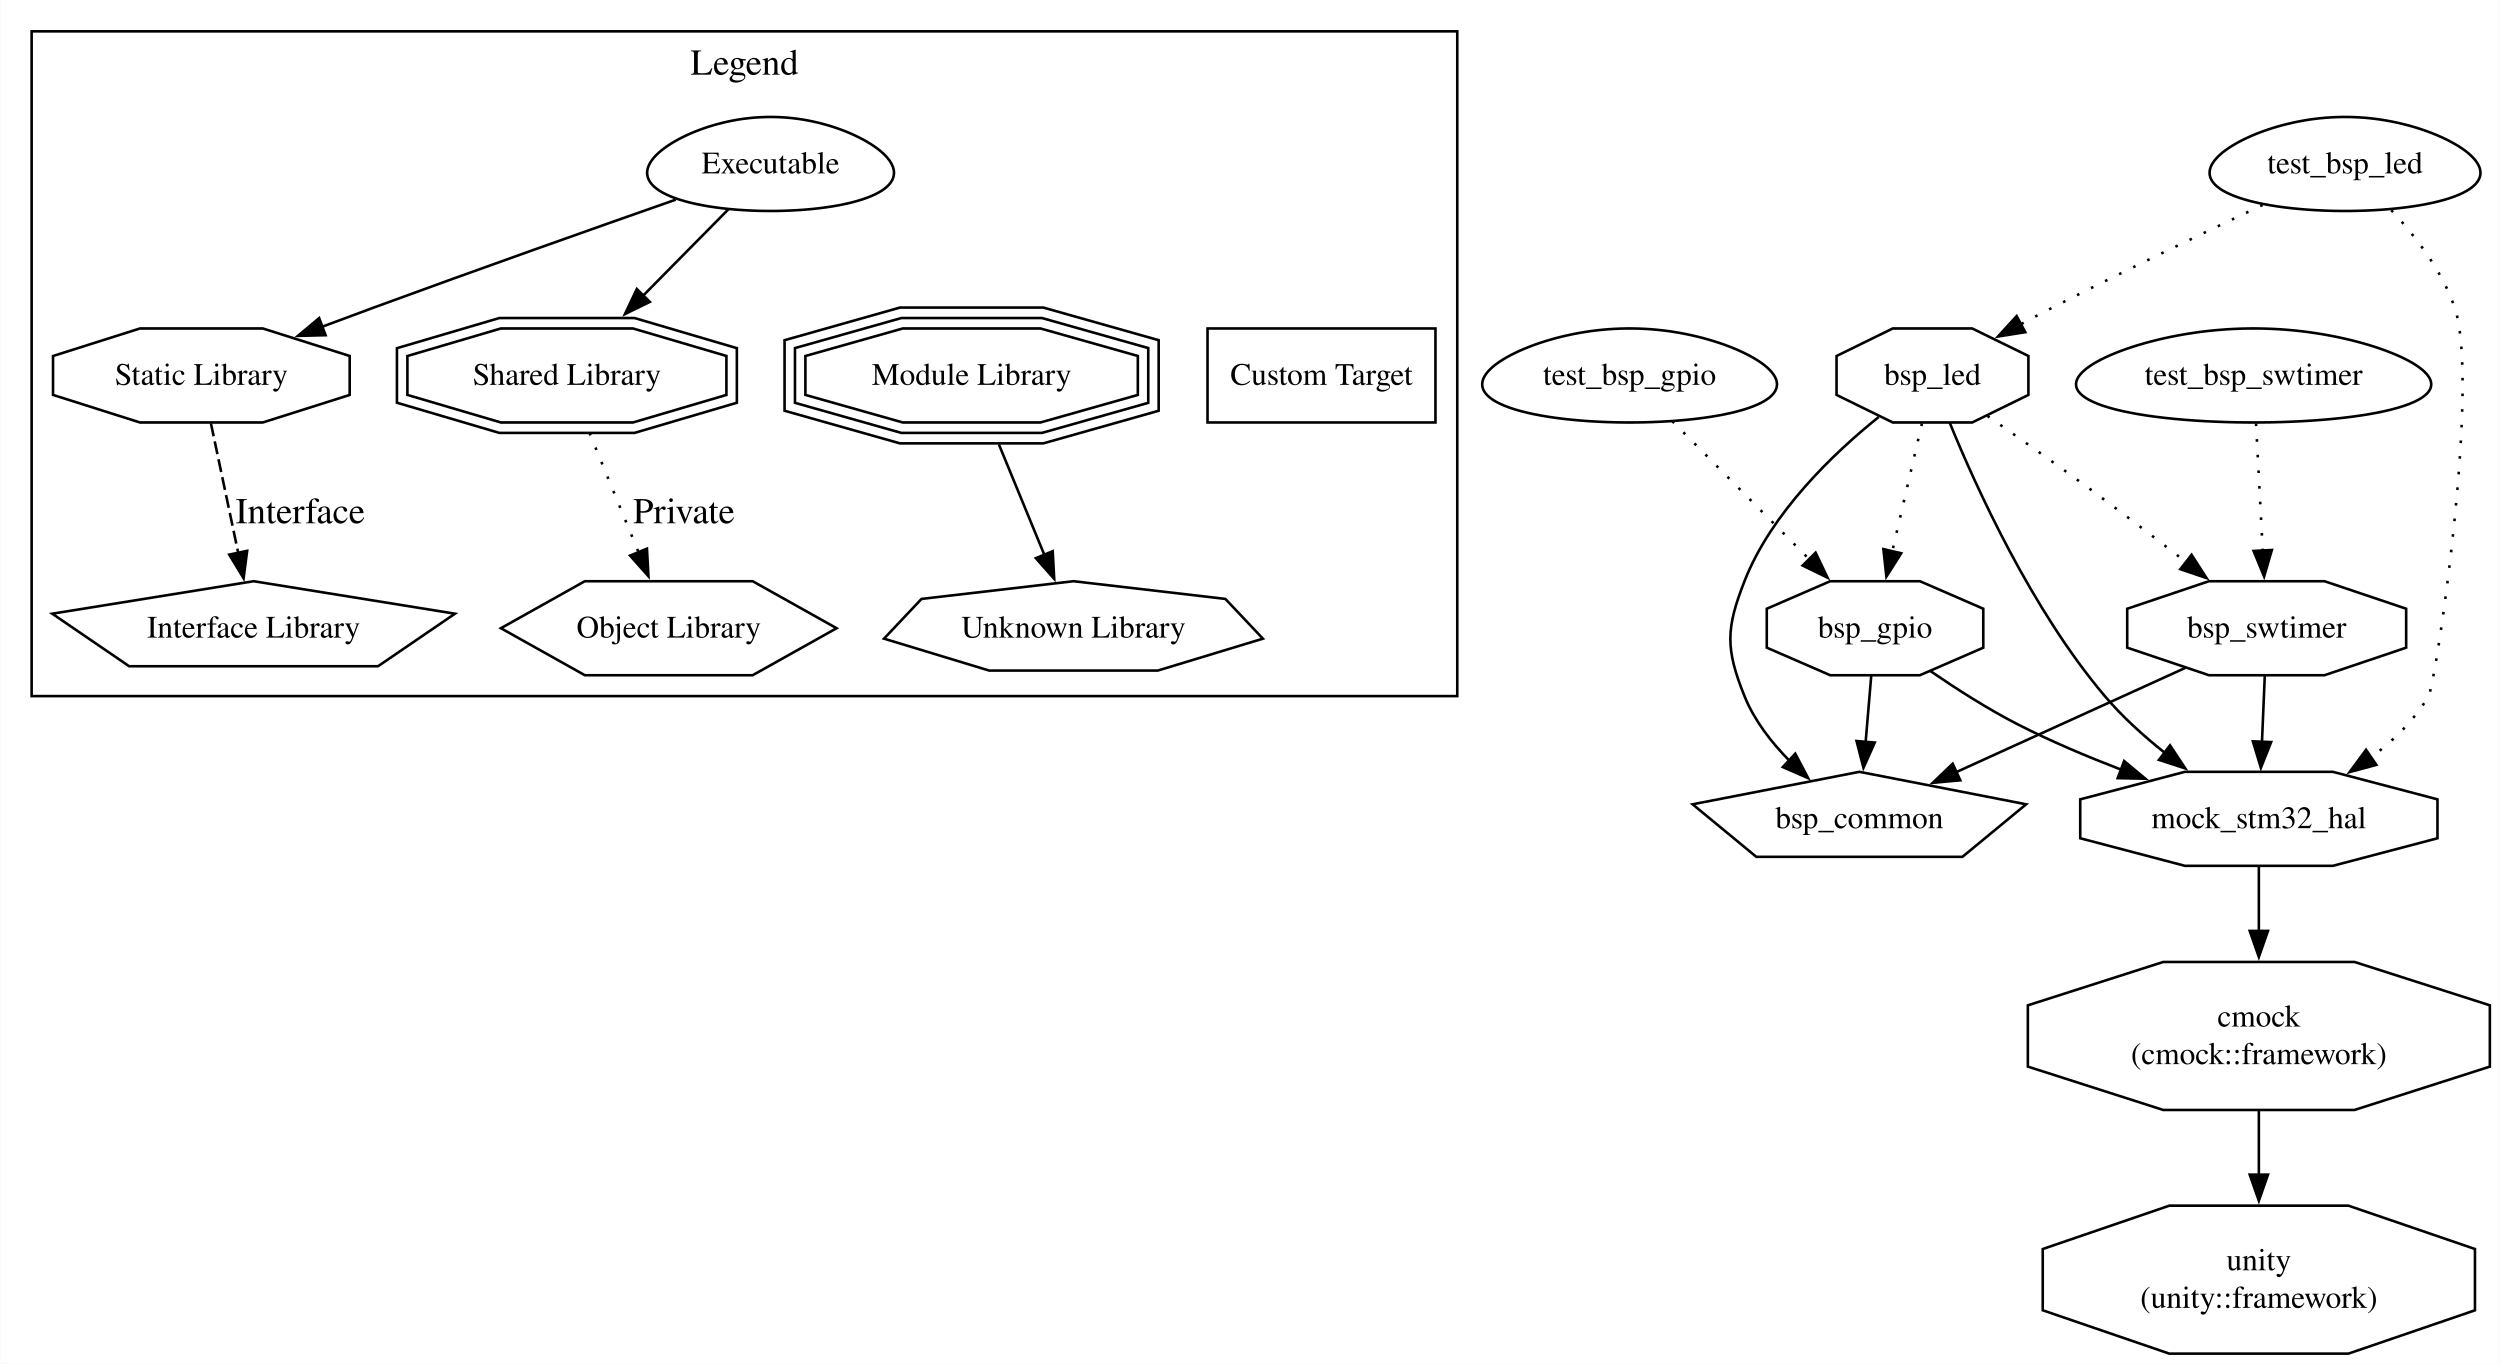
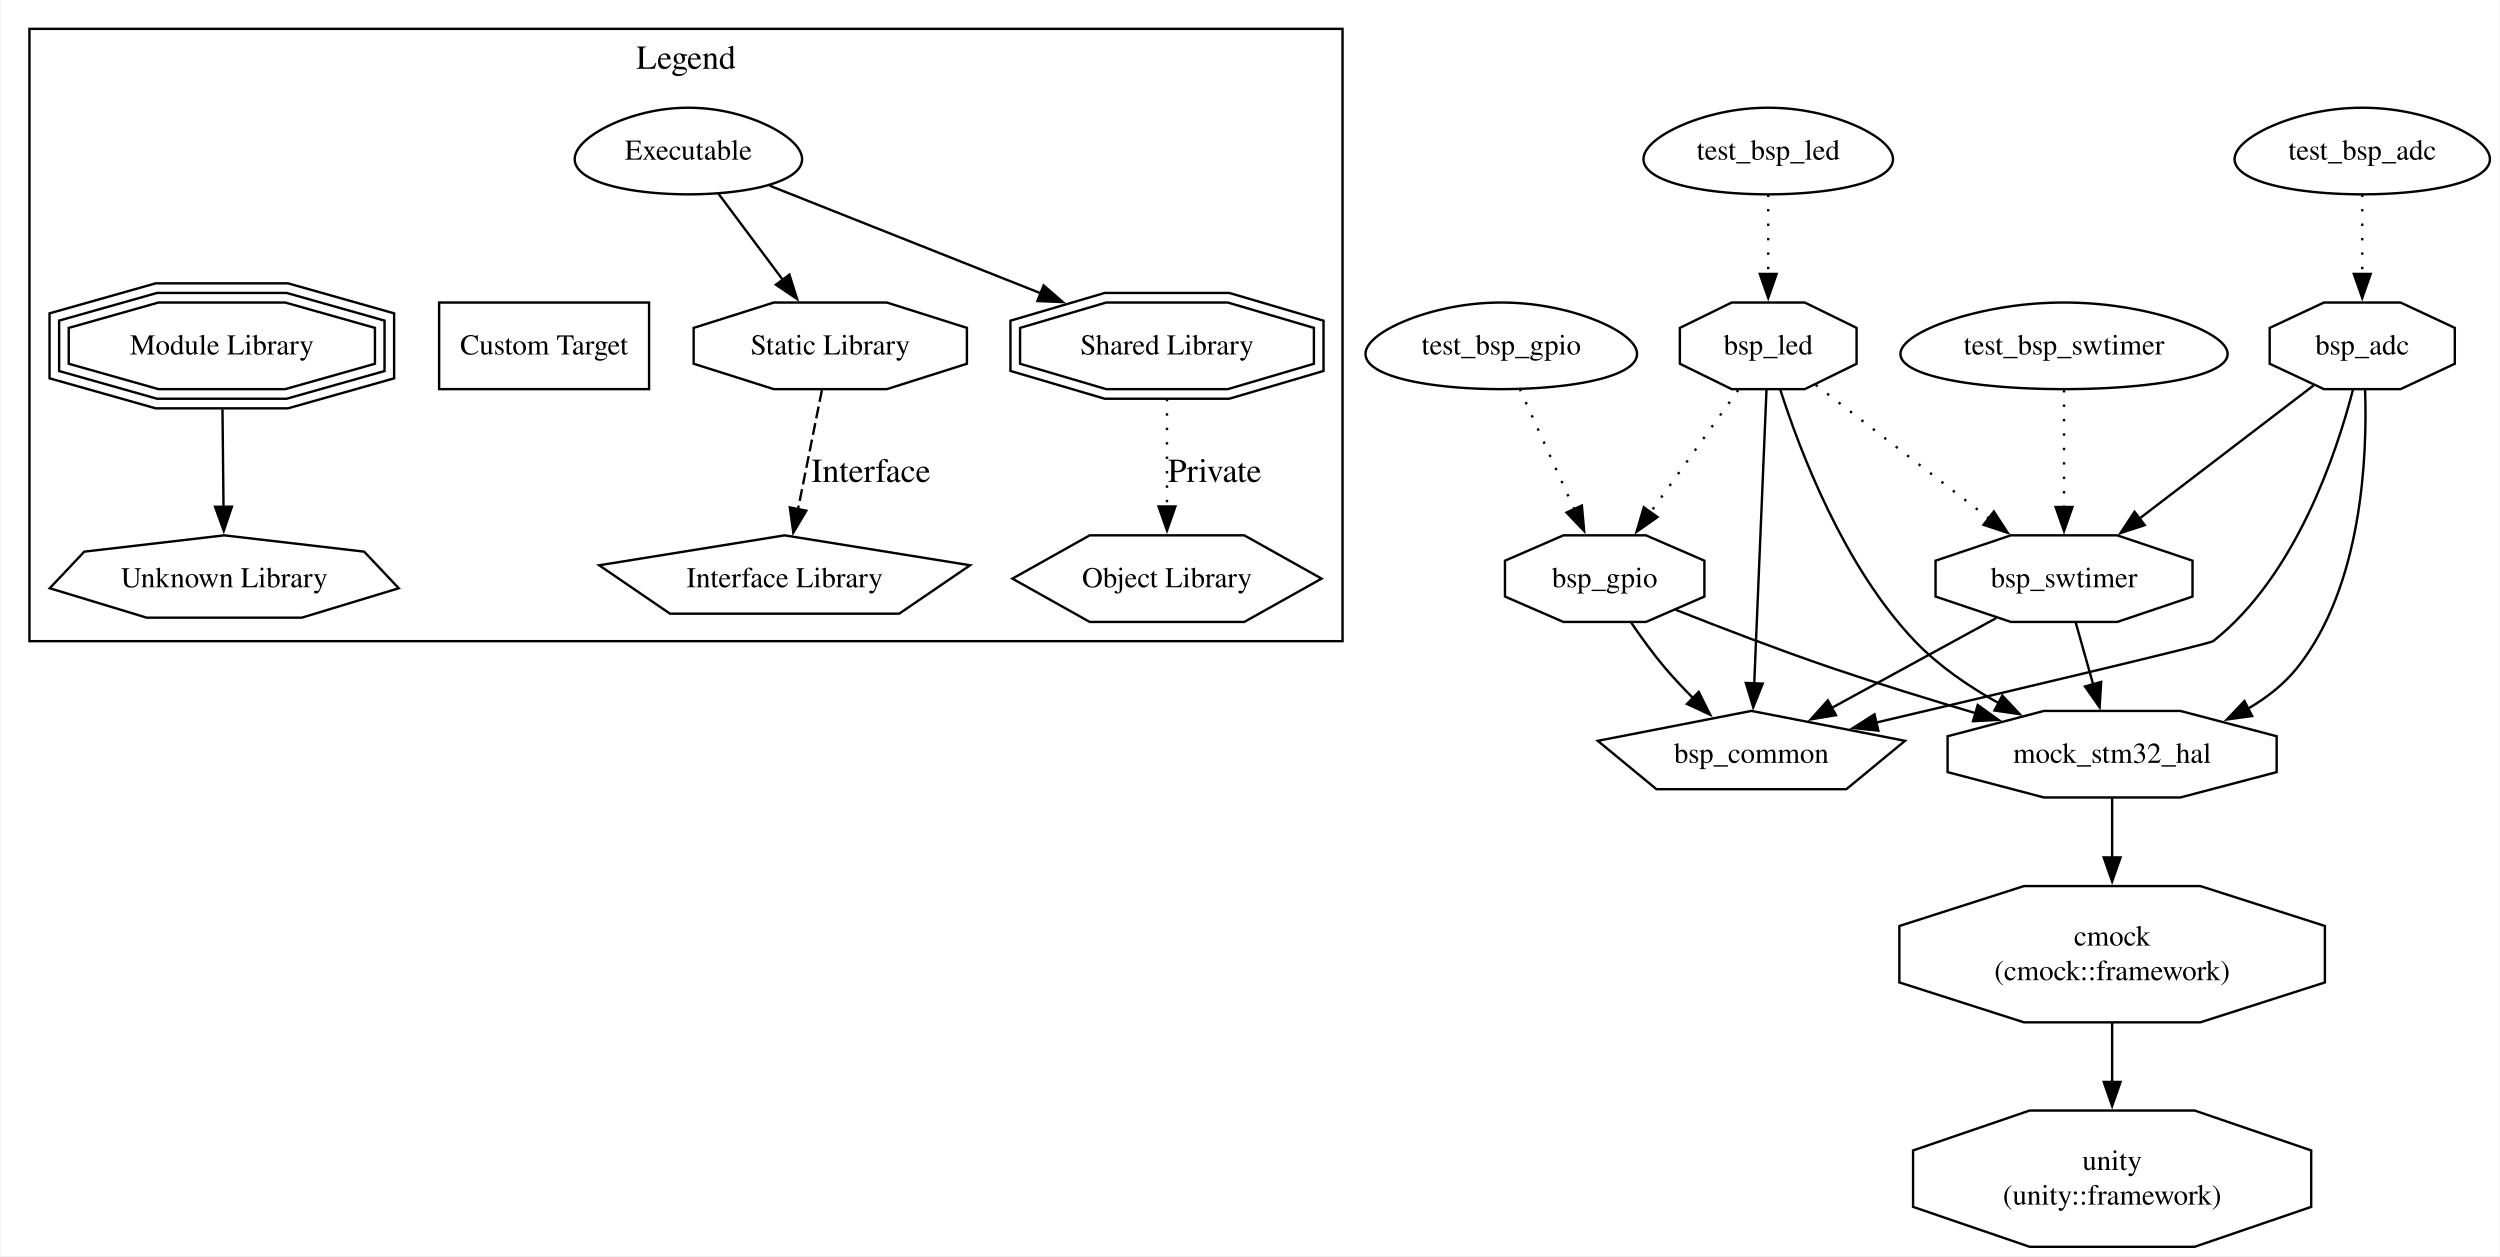
- <svg xmlns="http://www.w3.org/2000/svg" width="957pt" height="522pt" viewBox="0.00 0.00 957.24 522.26">
+ <svg xmlns="http://www.w3.org/2000/svg" width="1039pt" height="522pt" viewBox="0.00 0.00 1039.04 522.26">
  <g id="graph0" class="graph" transform="translate(4,518.26) scale(1)" data-name="bsp_lib">
-     <polygon fill="white" stroke="none" points="-4,4 -4,-518.26 953.24,-518.26 953.24,4 -4,4" style="" />
+     <polygon fill="white" stroke="none" points="-4,4 -4,-518.26 1035.04,-518.26 1035.04,4 -4,4" style="" />
    <g id="clust1" class="cluster" data-name="clusterLegend">
      <polygon fill="none" stroke="black" points="8,-251.66 8,-506.26 554,-506.26 554,-251.66 8,-251.66" style="" />
      <text text-anchor="middle" x="281" y="-489.66" font-family="Times,serif" font-size="14.00" style="">Legend</text>
    </g>
    <g id="node1" class="node" pointer-events="visible" data-name="legendNode0">
-       <polygon fill="none" stroke="black" points="295.37,-437.51 298.27,-437.61 301.14,-437.76 303.96,-437.95 306.73,-438.2 309.44,-438.49 312.07,-438.83 314.62,-439.21 317.07,-439.64 319.42,-440.11 321.66,-440.62 323.78,-441.18 325.76,-441.77 327.62,-442.4 329.34,-443.07 330.91,-443.77 332.33,-444.5 333.61,-445.26 334.73,-446.05 335.7,-446.87 336.51,-447.71 337.17,-448.57 337.67,-449.45 338.02,-450.35 338.22,-451.26 338.28,-452.18 338.19,-453.11 337.96,-454.05 337.59,-454.99 337.1,-455.93 336.48,-456.87 335.75,-457.81 334.9,-458.74 333.94,-459.67 332.89,-460.58 331.74,-461.47 330.5,-462.35 329.19,-463.21 327.79,-464.05 326.33,-464.87 324.81,-465.66 323.23,-466.42 321.6,-467.16 319.93,-467.86 318.21,-468.52 316.46,-469.15 314.67,-469.75 312.86,-470.3 311.03,-470.81 309.17,-471.29 307.3,-471.71 305.41,-472.1 303.51,-472.44 301.6,-472.73 299.68,-472.97 297.76,-473.17 295.83,-473.31 293.9,-473.41 291.97,-473.46 290.03,-473.46 288.1,-473.41 286.17,-473.31 284.24,-473.17 282.32,-472.97 280.4,-472.73 278.49,-472.44 276.59,-472.1 274.7,-471.71 272.83,-471.29 270.97,-470.81 269.14,-470.3 267.33,-469.75 265.54,-469.15 263.79,-468.52 262.07,-467.86 260.4,-467.16 258.77,-466.42 257.19,-465.66 255.67,-464.87 254.21,-464.05 252.81,-463.21 251.5,-462.35 250.26,-461.47 249.11,-460.58 248.06,-459.67 247.1,-458.74 246.25,-457.81 245.52,-456.87 244.9,-455.93 244.41,-454.99 244.04,-454.05 243.81,-453.11 243.72,-452.18 243.78,-451.26 243.98,-450.35 244.33,-449.45 244.83,-448.57 245.49,-447.71 246.3,-446.87 247.27,-446.05 248.39,-445.26 249.67,-444.5 251.09,-443.77 252.66,-443.07 254.38,-442.4 256.24,-441.77 258.22,-441.18 260.34,-440.62 262.58,-440.11 264.93,-439.64 267.38,-439.21 269.93,-438.83 272.56,-438.49 275.27,-438.2 278.04,-437.95 280.86,-437.76 283.73,-437.61 286.63,-437.51 289.54,-437.46 292.46,-437.46 295.37,-437.51" style="" />
-       <text text-anchor="middle" x="291" y="-451.86" font-family="Times,serif" font-size="12.00" style="">Executable</text>
+       <polygon fill="none" stroke="black" points="286.37,-437.51 289.27,-437.61 292.14,-437.76 294.96,-437.95 297.73,-438.2 300.44,-438.49 303.07,-438.83 305.62,-439.21 308.07,-439.64 310.42,-440.11 312.66,-440.62 314.78,-441.18 316.76,-441.77 318.62,-442.4 320.34,-443.07 321.91,-443.77 323.33,-444.5 324.61,-445.26 325.73,-446.05 326.7,-446.87 327.51,-447.71 328.17,-448.57 328.67,-449.45 329.02,-450.35 329.22,-451.26 329.28,-452.18 329.19,-453.11 328.96,-454.05 328.59,-454.99 328.1,-455.93 327.48,-456.87 326.75,-457.81 325.9,-458.74 324.94,-459.67 323.89,-460.58 322.74,-461.47 321.5,-462.35 320.19,-463.21 318.79,-464.05 317.33,-464.87 315.81,-465.66 314.23,-466.42 312.6,-467.16 310.93,-467.86 309.21,-468.52 307.46,-469.15 305.67,-469.75 303.86,-470.3 302.03,-470.81 300.17,-471.29 298.3,-471.71 296.41,-472.1 294.51,-472.44 292.6,-472.73 290.68,-472.97 288.76,-473.17 286.83,-473.31 284.9,-473.41 282.97,-473.46 281.03,-473.46 279.1,-473.41 277.17,-473.31 275.24,-473.17 273.32,-472.97 271.4,-472.73 269.49,-472.44 267.59,-472.1 265.7,-471.71 263.83,-471.29 261.97,-470.81 260.14,-470.3 258.33,-469.75 256.54,-469.15 254.79,-468.52 253.07,-467.86 251.4,-467.16 249.77,-466.42 248.19,-465.66 246.67,-464.87 245.21,-464.05 243.81,-463.21 242.5,-462.35 241.26,-461.47 240.11,-460.58 239.06,-459.67 238.1,-458.74 237.25,-457.81 236.52,-456.87 235.9,-455.93 235.41,-454.99 235.04,-454.05 234.81,-453.11 234.72,-452.18 234.78,-451.26 234.98,-450.35 235.33,-449.45 235.83,-448.57 236.49,-447.71 237.3,-446.87 238.27,-446.05 239.39,-445.26 240.67,-444.5 242.09,-443.77 243.66,-443.07 245.38,-442.4 247.24,-441.77 249.22,-441.18 251.34,-440.62 253.58,-440.11 255.93,-439.64 258.38,-439.21 260.93,-438.83 263.56,-438.49 266.27,-438.2 269.04,-437.95 271.86,-437.76 274.73,-437.61 277.63,-437.51 280.54,-437.46 283.46,-437.46 286.37,-437.51" style="" />
+       <text text-anchor="middle" x="282" y="-451.86" font-family="Times,serif" font-size="12.00" style="">Executable</text>
    </g>
    <g id="node2" class="node" pointer-events="visible" data-name="legendNode1">
-       <polygon fill="none" stroke="black" points="129.81,-367.01 129.81,-381.92 96.53,-392.46 49.47,-392.46 16.19,-381.92 16.19,-367.01 49.47,-356.46 96.53,-356.46 129.81,-367.01" style="" />
-       <text text-anchor="middle" x="73" y="-370.86" font-family="Times,serif" font-size="12.00" style="">Static Library</text>
+       <polygon fill="none" stroke="black" points="397.81,-367.01 397.81,-381.92 364.53,-392.46 317.47,-392.46 284.19,-381.92 284.19,-367.01 317.47,-356.46 364.53,-356.46 397.81,-367.01" style="" />
+       <text text-anchor="middle" x="341" y="-370.86" font-family="Times,serif" font-size="12.00" style="">Static Library</text>
    </g>
    <g id="edge1" class="edge" data-name="legendNode0-&gt;legendNode1">
-       <path fill="none" stroke="black" d="M254.68,-441.8C223.84,-430.99 178.44,-414.93 139,-400.46 132.51,-398.08 125.67,-395.53 118.96,-393.01" style="" />
-       <polygon fill="black" stroke="black" points="120.58,-389.88 109.99,-389.63 118.11,-396.43 120.58,-389.88" style="" />
+       <path fill="none" stroke="black" d="M294.51,-437.71C302.31,-427.27 312.5,-413.62 321.35,-401.77" style="" />
+       <polygon fill="black" stroke="black" points="324.01,-404.06 327.19,-393.95 318.4,-399.87 324.01,-404.06" style="" />
    </g>
    <g id="node3" class="node" pointer-events="visible" data-name="legendNode2">
-       <polygon fill="none" stroke="black" points="274.09,-367.01 274.09,-381.92 238.3,-392.46 187.7,-392.46 151.91,-381.92 151.91,-367.01 187.7,-356.46 238.3,-356.46 274.09,-367.01" style="" />
-       <polygon fill="none" stroke="black" points="278.09,-364.02 278.09,-384.91 238.88,-396.46 187.12,-396.46 147.91,-384.91 147.91,-364.02 187.12,-352.46 238.88,-352.46 278.09,-364.02" style="" />
-       <text text-anchor="middle" x="213" y="-370.86" font-family="Times,serif" font-size="12.00" style="">Shared Library</text>
+       <polygon fill="none" stroke="black" points="542.09,-367.01 542.09,-381.92 506.3,-392.46 455.7,-392.46 419.91,-381.92 419.91,-367.01 455.7,-356.46 506.3,-356.46 542.09,-367.01" style="" />
+       <polygon fill="none" stroke="black" points="546.09,-364.02 546.09,-384.91 506.88,-396.46 455.12,-396.46 415.91,-384.91 415.91,-364.02 455.12,-352.46 506.88,-352.46 546.09,-364.02" style="" />
+       <text text-anchor="middle" x="481" y="-370.86" font-family="Times,serif" font-size="12.00" style="">Shared Library</text>
    </g>
    <g id="edge2" class="edge" data-name="legendNode0-&gt;legendNode2">
-       <path fill="none" stroke="black" d="M274.84,-438.09C265.36,-428.49 253.1,-416.08 242,-404.83" style="" />
-       <polygon fill="black" stroke="black" points="244.76,-402.65 235.24,-397.99 239.78,-407.56 244.76,-402.65" style="" />
+       <path fill="none" stroke="black" d="M315.76,-441.06C346.74,-428.76 393.12,-410.35 428.87,-396.16" style="" />
+       <polygon fill="black" stroke="black" points="429.7,-399.59 437.71,-392.65 427.12,-393.09 429.7,-399.59" style="" />
    </g>
    <g id="node4" class="node" pointer-events="visible" data-name="legendNode3">
-       <polygon fill="none" stroke="black" points="431.66,-367.01 431.66,-381.92 394.37,-392.46 341.63,-392.46 304.34,-381.92 304.34,-367.01 341.63,-356.46 394.37,-356.46 431.66,-367.01" style="" />
-       <polygon fill="none" stroke="black" points="435.65,-363.98 435.65,-384.95 394.92,-396.46 341.08,-396.46 300.35,-384.95 300.35,-363.98 341.08,-352.46 394.92,-352.46 435.65,-363.98" style="" />
-       <polygon fill="none" stroke="black" points="439.64,-360.95 439.64,-387.97 395.47,-400.46 340.53,-400.46 296.36,-387.97 296.36,-360.95 340.53,-348.46 395.47,-348.46 439.64,-360.95" style="" />
-       <text text-anchor="middle" x="368" y="-370.86" font-family="Times,serif" font-size="12.00" style="">Module Library</text>
+       <polygon fill="none" stroke="black" points="151.66,-367.01 151.66,-381.92 114.37,-392.46 61.63,-392.46 24.34,-381.92 24.34,-367.01 61.63,-356.46 114.37,-356.46 151.66,-367.01" style="" />
+       <polygon fill="none" stroke="black" points="155.65,-363.98 155.65,-384.95 114.92,-396.46 61.08,-396.46 20.35,-384.95 20.35,-363.98 61.08,-352.46 114.92,-352.46 155.65,-363.98" style="" />
+       <polygon fill="none" stroke="black" points="159.64,-360.95 159.64,-387.97 115.47,-400.46 60.53,-400.46 16.36,-387.97 16.36,-360.95 60.53,-348.46 115.47,-348.46 159.64,-360.95" style="" />
+       <text text-anchor="middle" x="88" y="-370.86" font-family="Times,serif" font-size="12.00" style="">Module Library</text>
    </g>
    <g id="node8" class="node" pointer-events="visible" data-name="legendNode7">
-       <polygon fill="none" stroke="black" points="545.65,-392.46 458.35,-392.46 458.35,-356.46 545.65,-356.46 545.65,-392.46" style="" />
-       <text text-anchor="middle" x="502" y="-370.86" font-family="Times,serif" font-size="12.00" style="">Custom Target</text>
+       <polygon fill="none" stroke="black" points="265.65,-392.46 178.35,-392.46 178.35,-356.46 265.65,-356.46 265.65,-392.46" style="" />
+       <text text-anchor="middle" x="222" y="-370.86" font-family="Times,serif" font-size="12.00" style="">Custom Target</text>
    </g>
    <g id="node5" class="node" pointer-events="visible" data-name="legendNode4">
-       <polygon fill="none" stroke="black" points="170.12,-283.22 93,-295.66 15.88,-283.22 45.34,-263.1 140.66,-263.1 170.12,-283.22" style="" />
-       <text text-anchor="middle" x="93" y="-274.06" font-family="Times,serif" font-size="12.00" style="">Interface Library</text>
+       <polygon fill="none" stroke="black" points="399.12,-283.22 322,-295.66 244.88,-283.22 274.34,-263.1 369.66,-263.1 399.12,-283.22" style="" />
+       <text text-anchor="middle" x="322" y="-274.06" font-family="Times,serif" font-size="12.00" style="">Interface Library</text>
    </g>
    <g id="edge4" class="edge" data-name="legendNode1-&gt;legendNode4">
-       <path fill="none" stroke="black" stroke-dasharray="5,2" d="M76.67,-356.07C79.61,-342.14 83.79,-322.32 87.18,-306.23" style="" />
-       <polygon fill="black" stroke="black" points="90.54,-307.29 89.18,-296.78 83.69,-305.85 90.54,-307.29" style="" />
-       <text text-anchor="middle" x="110.87" y="-317.86" font-family="Times,serif" font-size="14.00" style="">Interface</text>
+       <path fill="none" stroke="black" stroke-dasharray="5,2" d="M337.52,-356.07C334.72,-342.14 330.75,-322.32 327.52,-306.23" style="" />
+       <polygon fill="black" stroke="black" points="331.03,-305.9 325.63,-296.79 324.17,-307.28 331.03,-305.9" style="" />
+       <text text-anchor="middle" x="357.87" y="-317.86" font-family="Times,serif" font-size="14.00" style="">Interface</text>
    </g>
    <g id="node6" class="node" pointer-events="visible" data-name="legendNode5">
-       <polygon fill="none" stroke="black" points="316.28,-277.66 284.14,-295.66 219.86,-295.66 187.72,-277.66 219.86,-259.66 284.14,-259.66 316.28,-277.66" style="" />
-       <text text-anchor="middle" x="252" y="-274.06" font-family="Times,serif" font-size="12.00" style="">Object Library</text>
+       <polygon fill="none" stroke="black" points="545.28,-277.66 513.14,-295.66 448.86,-295.66 416.72,-277.66 448.86,-259.66 513.14,-259.66 545.28,-277.66" style="" />
+       <text text-anchor="middle" x="481" y="-274.06" font-family="Times,serif" font-size="12.00" style="">Object Library</text>
    </g>
    <g id="edge5" class="edge" data-name="legendNode2-&gt;legendNode5">
-       <path fill="none" stroke="black" stroke-dasharray="1,5" d="M221.66,-352.42C227.2,-338.95 234.46,-321.3 240.48,-306.65" style="" />
-       <polygon fill="black" stroke="black" points="243.66,-308.13 244.23,-297.55 237.19,-305.47 243.66,-308.13" style="" />
-       <text text-anchor="middle" x="257.83" y="-317.86" font-family="Times,serif" font-size="14.00" style="">Private</text>
+       <path fill="none" stroke="black" stroke-dasharray="1,5" d="M481,-352.42C481,-339.21 481,-322 481,-307.52" style="" />
+       <polygon fill="black" stroke="black" points="484.5,-307.66 481,-297.66 477.5,-307.66 484.5,-307.66" style="" />
+       <text text-anchor="middle" x="500.83" y="-317.86" font-family="Times,serif" font-size="14.00" style="">Private</text>
    </g>
    <g id="node7" class="node" pointer-events="visible" data-name="legendNode6">
-       <polygon fill="none" stroke="black" points="479.56,-273.66 465.19,-288.88 407,-295.66 348.81,-288.88 334.44,-273.66 374.71,-261.44 439.29,-261.44 479.56,-273.66" style="" />
-       <text text-anchor="middle" x="407" y="-274.06" font-family="Times,serif" font-size="12.00" style="">Unknown Library</text>
+       <polygon fill="none" stroke="black" points="161.56,-273.66 147.19,-288.88 89,-295.66 30.81,-288.88 16.44,-273.66 56.71,-261.44 121.29,-261.44 161.56,-273.66" style="" />
+       <text text-anchor="middle" x="89" y="-274.06" font-family="Times,serif" font-size="12.00" style="">Unknown Library</text>
    </g>
    <g id="edge6" class="edge" data-name="legendNode3-&gt;legendNode6">
-       <path fill="none" stroke="black" d="M378.45,-348.06C383.85,-334.95 390.43,-318.95 395.91,-305.62" style="" />
-       <polygon fill="black" stroke="black" points="399.06,-307.15 399.63,-296.57 392.59,-304.49 399.06,-307.15" style="" />
+       <path fill="none" stroke="black" d="M88.27,-348.06C88.4,-335.46 88.56,-320.2 88.7,-307.2" style="" />
+       <polygon fill="black" stroke="black" points="92.19,-307.59 88.8,-297.55 85.2,-307.52 92.19,-307.59" style="" />
    </g>
    <g id="node9" class="node" pointer-events="visible" data-name="node0">
-       <polygon fill="none" stroke="black" points="771.87,-210.22 708,-222.66 644.13,-210.22 668.53,-190.1 747.47,-190.1 771.87,-210.22" style="" />
-       <text text-anchor="middle" x="708" y="-201.06" font-family="Times,serif" font-size="12.00" style="">bsp_common</text>
+       <polygon fill="none" stroke="black" points="1016.49,-367.01 1016.49,-381.92 993.94,-392.46 962.06,-392.46 939.51,-381.92 939.51,-367.01 962.06,-356.46 993.94,-356.46 1016.49,-367.01" style="" />
+       <text text-anchor="middle" x="978" y="-370.86" font-family="Times,serif" font-size="12.00" style="">bsp_adc</text>
    </g>
    <g id="node10" class="node" pointer-events="visible" data-name="node1">
-       <polygon fill="none" stroke="black" points="755.46,-270.21 755.46,-285.12 731.18,-295.66 696.82,-295.66 672.54,-285.12 672.54,-270.21 696.82,-259.66 731.18,-259.66 755.46,-270.21" style="" />
-       <text text-anchor="middle" x="714" y="-274.06" font-family="Times,serif" font-size="12.00" style="">bsp_gpio</text>
+       <polygon fill="none" stroke="black" points="787.87,-210.22 724,-222.66 660.13,-210.22 684.53,-190.1 763.47,-190.1 787.87,-210.22" style="" />
+       <text text-anchor="middle" x="724" y="-201.06" font-family="Times,serif" font-size="12.00" style="">bsp_common</text>
    </g>
-     <g id="edge8" class="edge" data-name="node1-&gt;node0">
-       <path fill="none" stroke="black" d="M712.55,-259.47C711.9,-251.8 711.12,-242.55 710.39,-233.91" style="" />
-       <polygon fill="black" stroke="black" points="713.9,-233.87 709.57,-224.2 706.92,-234.46 713.9,-233.87" style="" />
+     <g id="edge8" class="edge" data-name="node0-&gt;node1">
+       <path fill="none" stroke="black" d="M974.18,-356.39C967.32,-329.79 950.29,-278.69 916,-251.66 914.58,-250.55 832.07,-231.02 775.68,-217.77" style="" />
+       <polygon fill="black" stroke="black" points="776.79,-214.44 766.26,-215.56 775.19,-221.25 776.79,-214.44" style="" />
    </g>
    <g id="node11" class="node" pointer-events="visible" data-name="node2">
-       <polygon fill="none" stroke="black" points="929.41,-197.21 929.41,-212.12 889.34,-222.66 832.66,-222.66 792.59,-212.12 792.59,-197.21 832.66,-186.66 889.34,-186.66 929.41,-197.21" style="" />
-       <text text-anchor="middle" x="861" y="-201.06" font-family="Times,serif" font-size="12.00" style="">mock_stm32_hal</text>
+       <polygon fill="none" stroke="black" points="907.42,-270.21 907.42,-285.12 876.13,-295.66 831.87,-295.66 800.58,-285.12 800.58,-270.21 831.87,-259.66 876.13,-259.66 907.42,-270.21" style="" />
+       <text text-anchor="middle" x="854" y="-274.06" font-family="Times,serif" font-size="12.00" style="">bsp_swtimer</text>
    </g>
-     <g id="edge11" class="edge" data-name="node1-&gt;node2">
-       <path fill="none" stroke="black" d="M735.3,-261.18C745.24,-254.36 757.41,-246.57 769,-240.66 781.37,-234.35 795.15,-228.53 808.21,-223.51" style="" />
-       <polygon fill="black" stroke="black" points="809.4,-226.8 817.54,-220.02 806.95,-220.24 809.4,-226.8" style="" />
+     <g id="edge13" class="edge" data-name="node0-&gt;node2">
+       <path fill="none" stroke="black" d="M957.8,-358.02C938.14,-342.99 907.98,-319.93 885.22,-302.53" style="" />
+       <polygon fill="black" stroke="black" points="887.56,-299.91 877.49,-296.62 883.31,-305.47 887.56,-299.91" style="" />
    </g>
    <g id="node12" class="node" pointer-events="visible" data-name="node3">
-       <polygon fill="none" stroke="black" points="949.47,-109.76 949.47,-133.23 897.65,-149.83 824.35,-149.83 772.53,-133.23 772.53,-109.76 824.35,-93.16 897.65,-93.16 949.47,-109.76" style="" />
-       <text text-anchor="middle" x="861" y="-125.1" font-family="Times,serif" font-size="12.00" style="">cmock</text>
-       <text text-anchor="middle" x="861" y="-110.7" font-family="Times,serif" font-size="12.00" style="">(cmock::framework)</text>
+       <polygon fill="none" stroke="black" points="942.41,-197.21 942.41,-212.12 902.34,-222.66 845.66,-222.66 805.59,-212.12 805.59,-197.21 845.66,-186.66 902.34,-186.66 942.41,-197.21" style="" />
+       <text text-anchor="middle" x="874" y="-201.06" font-family="Times,serif" font-size="12.00" style="">mock_stm32_hal</text>
    </g>
-     <g id="edge10" class="edge" data-name="node2-&gt;node3">
-       <path fill="none" stroke="black" d="M861,-186.45C861,-179.14 861,-170.29 861,-161.54" style="" />
-       <polygon fill="black" stroke="black" points="864.5,-161.74 861,-151.74 857.5,-161.74 864.5,-161.74" style="" />
+     <g id="edge14" class="edge" data-name="node0-&gt;node3">
+       <path fill="none" stroke="black" d="M979.18,-356.34C980.14,-328.9 978.11,-274.71 951,-240.66 945.47,-233.72 938.26,-228.1 930.46,-223.57" style="" />
+       <polygon fill="black" stroke="black" points="932.21,-220.53 921.71,-219.09 929.02,-226.76 932.21,-220.53" style="" />
+     </g>
+     <g id="edge9" class="edge" data-name="node2-&gt;node1">
+       <path fill="none" stroke="black" d="M825.79,-261.26C805.64,-250.25 778.46,-235.4 757.25,-223.82" style="" />
+       <polygon fill="black" stroke="black" points="759.16,-220.88 748.7,-219.15 755.8,-227.02 759.16,-220.88" style="" />
+     </g>
+     <g id="edge12" class="edge" data-name="node2-&gt;node3">
+       <path fill="none" stroke="black" d="M858.84,-259.47C861.03,-251.71 863.67,-242.34 866.13,-233.61" style="" />
+       <polygon fill="black" stroke="black" points="869.45,-234.72 868.79,-224.15 862.71,-232.82 869.45,-234.72" style="" />
    </g>
    <g id="node13" class="node" pointer-events="visible" data-name="node4">
-       <polygon fill="none" stroke="black" points="943.77,-16.43 943.77,-39.9 895.29,-56.5 826.71,-56.5 778.23,-39.9 778.23,-16.43 826.71,0.17 895.29,0.17 943.77,-16.43" style="" />
-       <text text-anchor="middle" x="861" y="-31.77" font-family="Times,serif" font-size="12.00" style="">unity</text>
-       <text text-anchor="middle" x="861" y="-17.37" font-family="Times,serif" font-size="12.00" style="">(unity::framework)</text>
+       <polygon fill="none" stroke="black" points="962.47,-109.76 962.47,-133.23 910.65,-149.83 837.35,-149.83 785.53,-133.23 785.53,-109.76 837.35,-93.16 910.65,-93.16 962.47,-109.76" style="" />
+       <text text-anchor="middle" x="874" y="-125.1" font-family="Times,serif" font-size="12.00" style="">cmock</text>
+       <text text-anchor="middle" x="874" y="-110.7" font-family="Times,serif" font-size="12.00" style="">(cmock::framework)</text>
    </g>
-     <g id="edge9" class="edge" data-name="node3-&gt;node4">
-       <path fill="none" stroke="black" d="M861,-93.09C861,-85.31 861,-76.68 861,-68.34" style="" />
-       <polygon fill="black" stroke="black" points="864.5,-68.38 861,-58.38 857.5,-68.38 864.5,-68.38" style="" />
+     <g id="edge11" class="edge" data-name="node3-&gt;node4">
+       <path fill="none" stroke="black" d="M874,-186.45C874,-179.14 874,-170.29 874,-161.54" style="" />
+       <polygon fill="black" stroke="black" points="877.5,-161.74 874,-151.74 870.5,-161.74 877.5,-161.74" style="" />
    </g>
    <g id="node14" class="node" pointer-events="visible" data-name="node5">
-       <polygon fill="none" stroke="black" points="772.74,-367.01 772.74,-381.92 751.22,-392.46 720.78,-392.46 699.26,-381.92 699.26,-367.01 720.78,-356.46 751.22,-356.46 772.74,-367.01" style="" />
-       <text text-anchor="middle" x="736" y="-370.86" font-family="Times,serif" font-size="12.00" style="">bsp_led</text>
+       <polygon fill="none" stroke="black" points="956.77,-16.43 956.77,-39.9 908.29,-56.5 839.71,-56.5 791.23,-39.9 791.23,-16.43 839.71,0.17 908.29,0.17 956.77,-16.43" style="" />
+       <text text-anchor="middle" x="874" y="-31.77" font-family="Times,serif" font-size="12.00" style="">unity</text>
+       <text text-anchor="middle" x="874" y="-17.37" font-family="Times,serif" font-size="12.00" style="">(unity::framework)</text>
    </g>
-     <g id="edge12" class="edge" data-name="node5-&gt;node0">
-       <path fill="none" stroke="black" d="M715.4,-358.55C697.98,-344.55 674.27,-321.88 664,-295.66 656.87,-277.45 656.72,-269.81 664,-251.66 667.73,-242.37 674.32,-233.9 681.29,-226.83" style="" />
-       <polygon fill="black" stroke="black" points="683.45,-229.61 688.39,-220.23 678.68,-224.48 683.45,-229.61" style="" />
-     </g>
-     <g id="edge13" class="edge" data-name="node5-&gt;node1">
-       <path fill="none" stroke="black" stroke-dasharray="1,5" d="M731.96,-356.07C728.77,-342.31 724.25,-322.81 720.54,-306.83" style="" />
-       <polygon fill="black" stroke="black" points="724.02,-306.36 718.35,-297.41 717.2,-307.95 724.02,-306.36" style="" />
-     </g>
-     <g id="edge17" class="edge" data-name="node5-&gt;node2">
-       <path fill="none" stroke="black" d="M742.6,-356.37C752.76,-331.49 774.03,-284.7 802,-251.66 808.65,-243.81 816.83,-236.42 824.96,-229.95" style="" />
-       <polygon fill="black" stroke="black" points="826.98,-232.81 832.82,-223.97 822.74,-227.23 826.98,-232.81" style="" />
+     <g id="edge10" class="edge" data-name="node4-&gt;node5">
+       <path fill="none" stroke="black" d="M874,-93.09C874,-85.31 874,-76.68 874,-68.34" style="" />
+       <polygon fill="black" stroke="black" points="877.5,-68.38 874,-58.38 870.5,-68.38 877.5,-68.38" style="" />
    </g>
    <g id="node15" class="node" pointer-events="visible" data-name="node6">
-       <polygon fill="none" stroke="black" points="917.42,-270.21 917.42,-285.12 886.13,-295.66 841.87,-295.66 810.58,-285.12 810.58,-270.21 841.87,-259.66 886.13,-259.66 917.42,-270.21" style="" />
-       <text text-anchor="middle" x="864" y="-274.06" font-family="Times,serif" font-size="12.00" style="">bsp_swtimer</text>
+       <polygon fill="none" stroke="black" points="704.46,-270.21 704.46,-285.12 680.18,-295.66 645.82,-295.66 621.54,-285.12 621.54,-270.21 645.82,-259.66 680.18,-259.66 704.46,-270.21" style="" />
+       <text text-anchor="middle" x="663" y="-274.06" font-family="Times,serif" font-size="12.00" style="">bsp_gpio</text>
    </g>
-     <g id="edge16" class="edge" data-name="node5-&gt;node6">
-       <path fill="none" stroke="black" stroke-dasharray="1,5" d="M757.05,-358.96C768.88,-350.73 783.87,-340.16 797,-330.46 808.92,-321.66 821.84,-311.76 833.12,-302.99" style="" />
-       <polygon fill="black" stroke="black" points="835.23,-305.78 840.96,-296.87 830.93,-300.26 835.23,-305.78" style="" />
+     <g id="edge15" class="edge" data-name="node6-&gt;node1">
+       <path fill="none" stroke="black" d="M674.05,-259.32C678.19,-253.23 683.08,-246.47 688,-240.66 691.61,-236.4 695.68,-232.07 699.74,-227.99" style="" />
+       <polygon fill="black" stroke="black" points="702.11,-230.57 706.84,-221.09 697.23,-225.55 702.11,-230.57" style="" />
    </g>
-     <g id="edge14" class="edge" data-name="node6-&gt;node0">
-       <path fill="none" stroke="black" d="M832.81,-262.46C807.45,-250.93 771.63,-234.62 744.86,-222.44" style="" />
-       <polygon fill="black" stroke="black" points="746.65,-219.41 736.1,-218.45 743.75,-225.78 746.65,-219.41" style="" />
-     </g>
-     <g id="edge15" class="edge" data-name="node6-&gt;node2">
-       <path fill="none" stroke="black" d="M863.27,-259.47C862.95,-251.8 862.56,-242.55 862.19,-233.91" style="" />
-       <polygon fill="black" stroke="black" points="865.7,-234.05 861.78,-224.2 858.71,-234.34 865.7,-234.05" style="" />
+     <g id="edge16" class="edge" data-name="node6-&gt;node3">
+       <path fill="none" stroke="black" d="M692.43,-264.74C710.85,-257.44 735.16,-248.1 757,-240.66 776.46,-234.03 797.97,-227.41 817.17,-221.73" style="" />
+       <polygon fill="black" stroke="black" points="818.12,-225.1 826.73,-218.93 816.15,-218.38 818.12,-225.1" style="" />
    </g>
    <g id="node16" class="node" pointer-events="visible" data-name="node7">
+       <polygon fill="none" stroke="black" points="767.74,-367.01 767.74,-381.92 746.22,-392.46 715.78,-392.46 694.26,-381.92 694.26,-367.01 715.78,-356.46 746.22,-356.46 767.74,-367.01" style="" />
+       <text text-anchor="middle" x="731" y="-370.86" font-family="Times,serif" font-size="12.00" style="">bsp_led</text>
+     </g>
+     <g id="edge17" class="edge" data-name="node7-&gt;node1">
+       <path fill="none" stroke="black" d="M730.28,-356.14C729.07,-327.22 726.64,-268.87 725.18,-233.94" style="" />
+       <polygon fill="black" stroke="black" points="728.69,-234 724.77,-224.16 721.69,-234.29 728.69,-234" style="" />
+     </g>
+     <g id="edge19" class="edge" data-name="node7-&gt;node2">
+       <path fill="none" stroke="black" stroke-dasharray="1,5" d="M750.76,-358.23C770.22,-343.23 800.23,-320.1 822.89,-302.64" style="" />
+       <polygon fill="black" stroke="black" points="824.81,-305.58 830.59,-296.7 820.53,-300.04 824.81,-305.58" style="" />
+     </g>
+     <g id="edge20" class="edge" data-name="node7-&gt;node3">
+       <path fill="none" stroke="black" d="M736.03,-356.2C744.19,-330.7 762.45,-282.63 792,-251.66 801.87,-241.32 814.58,-232.67 827.04,-225.76" style="" />
+       <polygon fill="black" stroke="black" points="828.34,-229.04 835.58,-221.3 825.09,-222.83 828.34,-229.04" style="" />
+     </g>
+     <g id="edge18" class="edge" data-name="node7-&gt;node6">
+       <path fill="none" stroke="black" stroke-dasharray="1,5" d="M718.53,-356.07C708.27,-341.78 693.57,-321.29 681.88,-304.98" style="" />
+       <polygon fill="black" stroke="black" points="684.95,-303.26 676.28,-297.17 679.26,-307.34 684.95,-303.26" style="" />
+     </g>
+     <g id="node17" class="node" pointer-events="visible" data-name="node8">
+       <polygon fill="none" stroke="black" points="982.91,-437.51 986.17,-437.61 989.38,-437.76 992.56,-437.95 995.67,-438.2 998.71,-438.49 1001.67,-438.83 1004.53,-439.21 1007.28,-439.64 1009.92,-440.11 1012.43,-440.62 1014.81,-441.18 1017.04,-441.77 1019.12,-442.4 1021.05,-443.07 1022.82,-443.77 1024.42,-444.5 1025.85,-445.26 1027.11,-446.05 1028.19,-446.87 1029.1,-447.71 1029.84,-448.57 1030.41,-449.45 1030.8,-450.35 1031.03,-451.26 1031.09,-452.18 1030.99,-453.11 1030.73,-454.05 1030.32,-454.99 1029.77,-455.93 1029.08,-456.87 1028.25,-457.81 1027.3,-458.74 1026.22,-459.67 1025.04,-460.58 1023.75,-461.47 1022.36,-462.35 1020.88,-463.21 1019.32,-464.05 1017.68,-464.87 1015.97,-465.66 1014.19,-466.42 1012.36,-467.16 1010.48,-467.86 1008.55,-468.52 1006.59,-469.15 1004.58,-469.75 1002.55,-470.3 1000.49,-470.81 998.41,-471.29 996.3,-471.71 994.18,-472.1 992.05,-472.44 989.91,-472.73 987.75,-472.97 985.59,-473.17 983.43,-473.31 981.26,-473.41 979.09,-473.46 976.91,-473.46 974.74,-473.41 972.57,-473.31 970.41,-473.17 968.25,-472.97 966.09,-472.73 963.95,-472.44 961.82,-472.1 959.7,-471.71 957.59,-471.29 955.51,-470.81 953.45,-470.3 951.42,-469.75 949.41,-469.15 947.45,-468.52 945.52,-467.86 943.64,-467.16 941.81,-466.42 940.03,-465.66 938.32,-464.87 936.68,-464.05 935.12,-463.21 933.64,-462.35 932.25,-461.47 930.96,-460.58 929.78,-459.67 928.7,-458.74 927.75,-457.81 926.92,-456.87 926.23,-455.93 925.68,-454.99 925.27,-454.05 925.01,-453.11 924.91,-452.18 924.97,-451.26 925.2,-450.35 925.59,-449.45 926.16,-448.57 926.9,-447.71 927.81,-446.87 928.89,-446.05 930.15,-445.26 931.58,-444.5 933.18,-443.77 934.95,-443.07 936.88,-442.4 938.96,-441.77 941.19,-441.18 943.57,-440.62 946.08,-440.11 948.72,-439.64 951.47,-439.21 954.33,-438.83 957.29,-438.49 960.33,-438.2 963.44,-437.95 966.62,-437.76 969.83,-437.61 973.09,-437.51 976.36,-437.46 979.64,-437.46 982.91,-437.51" style="" />
+       <text text-anchor="middle" x="978" y="-451.86" font-family="Times,serif" font-size="12.00" style="">test_bsp_adc</text>
+     </g>
+     <g id="edge21" class="edge" data-name="node8-&gt;node0">
+       <path fill="none" stroke="black" stroke-dasharray="1,5" d="M978,-437.32C978,-427.66 978,-415.33 978,-404.23" style="" />
+       <polygon fill="black" stroke="black" points="981.5,-404.36 978,-394.36 974.5,-404.36 981.5,-404.36" style="" />
+     </g>
+     <g id="node18" class="node" pointer-events="visible" data-name="node9">
      <polygon fill="none" stroke="black" points="625.22,-356.51 628.68,-356.61 632.11,-356.76 635.48,-356.95 638.79,-357.2 642.02,-357.49 645.17,-357.83 648.21,-358.21 651.14,-358.64 653.94,-359.11 656.61,-359.62 659.14,-360.18 661.52,-360.77 663.73,-361.4 665.78,-362.07 667.66,-362.77 669.36,-363.5 670.88,-364.26 672.22,-365.05 673.38,-365.87 674.35,-366.71 675.13,-367.57 675.73,-368.45 676.15,-369.35 676.39,-370.26 676.46,-371.18 676.35,-372.11 676.08,-373.05 675.64,-373.99 675.06,-374.93 674.32,-375.87 673.44,-376.81 672.43,-377.74 671.28,-378.67 670.02,-379.58 668.65,-380.47 667.18,-381.35 665.6,-382.21 663.94,-383.05 662.2,-383.87 660.38,-384.66 658.49,-385.42 656.55,-386.16 654.54,-386.86 652.49,-387.52 650.4,-388.15 648.27,-388.75 646.11,-389.3 643.92,-389.81 641.7,-390.29 639.46,-390.71 637.21,-391.1 634.94,-391.44 632.66,-391.73 630.37,-391.97 628.07,-392.17 625.77,-392.31 623.46,-392.41 621.15,-392.46 618.85,-392.46 616.54,-392.41 614.23,-392.31 611.93,-392.17 609.63,-391.97 607.34,-391.73 605.06,-391.44 602.79,-391.1 600.54,-390.71 598.3,-390.29 596.08,-389.81 593.89,-389.3 591.73,-388.75 589.6,-388.15 587.51,-387.52 585.46,-386.86 583.45,-386.16 581.51,-385.42 579.62,-384.66 577.8,-383.87 576.06,-383.05 574.4,-382.21 572.82,-381.35 571.35,-380.47 569.98,-379.58 568.72,-378.67 567.57,-377.74 566.56,-376.81 565.68,-375.87 564.94,-374.93 564.36,-373.99 563.92,-373.05 563.65,-372.11 563.54,-371.18 563.61,-370.26 563.85,-369.35 564.27,-368.45 564.87,-367.57 565.65,-366.71 566.62,-365.87 567.78,-365.05 569.12,-364.26 570.64,-363.5 572.34,-362.77 574.22,-362.07 576.27,-361.4 578.48,-360.77 580.86,-360.18 583.39,-359.62 586.06,-359.11 588.86,-358.64 591.79,-358.21 594.83,-357.83 597.98,-357.49 601.21,-357.2 604.52,-356.95 607.89,-356.76 611.32,-356.61 614.78,-356.51 618.26,-356.46 621.74,-356.46 625.22,-356.51" style="" />
      <text text-anchor="middle" x="620" y="-370.86" font-family="Times,serif" font-size="12.00" style="">test_bsp_gpio</text>
    </g>
-     <g id="edge18" class="edge" data-name="node7-&gt;node1">
-       <path fill="none" stroke="black" stroke-dasharray="1,5" d="M636.37,-356.95C650.93,-342.27 672.43,-320.59 689.11,-303.76" style="" />
-       <polygon fill="black" stroke="black" points="691.24,-306.59 695.8,-297.02 686.27,-301.66 691.24,-306.59" style="" />
+     <g id="edge22" class="edge" data-name="node9-&gt;node6">
+       <path fill="none" stroke="black" stroke-dasharray="1,5" d="M627.69,-356.51C634.03,-342.53 643.15,-322.42 650.53,-306.15" style="" />
+       <polygon fill="black" stroke="black" points="653.52,-308.04 654.46,-297.48 647.14,-305.14 653.52,-308.04" style="" />
    </g>
-     <g id="node17" class="node" pointer-events="visible" data-name="node8">
-       <polygon fill="none" stroke="black" points="898.8,-437.51 901.98,-437.61 905.12,-437.76 908.22,-437.95 911.27,-438.2 914.24,-438.49 917.13,-438.83 919.92,-439.21 922.61,-439.64 925.19,-440.11 927.64,-440.62 929.97,-441.18 932.15,-441.77 934.19,-442.4 936.07,-443.07 937.8,-443.77 939.36,-444.5 940.76,-445.26 941.99,-446.05 943.05,-446.87 943.94,-447.71 944.66,-448.57 945.21,-449.45 945.6,-450.35 945.82,-451.26 945.88,-452.18 945.78,-453.11 945.53,-454.05 945.13,-454.99 944.59,-455.93 943.91,-456.87 943.1,-457.81 942.17,-458.74 941.13,-459.67 939.97,-460.58 938.71,-461.47 937.35,-462.35 935.9,-463.21 934.38,-464.05 932.77,-464.87 931.1,-465.66 929.37,-466.42 927.58,-467.16 925.74,-467.86 923.86,-468.52 921.94,-469.15 919.98,-469.75 917.99,-470.3 915.98,-470.81 913.94,-471.29 911.89,-471.71 909.81,-472.1 907.73,-472.44 905.63,-472.73 903.53,-472.97 901.42,-473.17 899.3,-473.31 897.18,-473.41 895.06,-473.46 892.94,-473.46 890.82,-473.41 888.7,-473.31 886.58,-473.17 884.47,-472.97 882.37,-472.73 880.27,-472.44 878.19,-472.1 876.11,-471.71 874.06,-471.29 872.02,-470.81 870.01,-470.3 868.02,-469.75 866.06,-469.15 864.14,-468.52 862.26,-467.86 860.42,-467.16 858.63,-466.42 856.9,-465.66 855.23,-464.87 853.62,-464.05 852.1,-463.21 850.65,-462.35 849.29,-461.47 848.03,-460.58 846.87,-459.67 845.83,-458.74 844.9,-457.81 844.09,-456.87 843.41,-455.93 842.87,-454.99 842.47,-454.05 842.22,-453.11 842.12,-452.18 842.18,-451.26 842.4,-450.35 842.79,-449.45 843.34,-448.57 844.06,-447.71 844.95,-446.87 846.01,-446.05 847.24,-445.26 848.64,-444.5 850.2,-443.77 851.93,-443.07 853.81,-442.4 855.85,-441.77 858.03,-441.18 860.36,-440.62 862.81,-440.11 865.39,-439.64 868.08,-439.21 870.87,-438.83 873.76,-438.49 876.73,-438.2 879.78,-437.95 882.88,-437.76 886.02,-437.61 889.2,-437.51 892.4,-437.46 895.6,-437.46 898.8,-437.51" style="" />
-       <text text-anchor="middle" x="894" y="-451.86" font-family="Times,serif" font-size="12.00" style="">test_bsp_led</text>
+     <g id="node19" class="node" pointer-events="visible" data-name="node10">
+       <polygon fill="none" stroke="black" points="735.8,-437.51 738.98,-437.61 742.12,-437.76 745.22,-437.95 748.27,-438.2 751.24,-438.49 754.13,-438.83 756.92,-439.21 759.61,-439.64 762.19,-440.11 764.64,-440.62 766.97,-441.18 769.15,-441.77 771.19,-442.4 773.07,-443.07 774.8,-443.77 776.36,-444.5 777.76,-445.26 778.99,-446.05 780.05,-446.87 780.94,-447.71 781.66,-448.57 782.21,-449.45 782.6,-450.35 782.82,-451.26 782.88,-452.18 782.78,-453.11 782.53,-454.05 782.13,-454.99 781.59,-455.93 780.91,-456.87 780.1,-457.81 779.17,-458.74 778.13,-459.67 776.97,-460.58 775.71,-461.47 774.35,-462.35 772.9,-463.21 771.38,-464.05 769.77,-464.87 768.1,-465.66 766.37,-466.42 764.58,-467.16 762.74,-467.86 760.86,-468.52 758.94,-469.15 756.98,-469.75 754.99,-470.3 752.98,-470.81 750.94,-471.29 748.89,-471.71 746.81,-472.1 744.73,-472.44 742.63,-472.73 740.53,-472.97 738.42,-473.17 736.3,-473.31 734.18,-473.41 732.06,-473.46 729.94,-473.46 727.82,-473.41 725.7,-473.31 723.58,-473.17 721.47,-472.97 719.37,-472.73 717.27,-472.44 715.19,-472.1 713.11,-471.71 711.06,-471.29 709.02,-470.81 707.01,-470.3 705.02,-469.75 703.06,-469.15 701.14,-468.52 699.26,-467.86 697.42,-467.16 695.63,-466.42 693.9,-465.66 692.23,-464.87 690.62,-464.05 689.1,-463.21 687.65,-462.35 686.29,-461.47 685.03,-460.58 683.87,-459.67 682.83,-458.74 681.9,-457.81 681.09,-456.87 680.41,-455.93 679.87,-454.99 679.47,-454.05 679.22,-453.11 679.12,-452.18 679.18,-451.26 679.4,-450.35 679.79,-449.45 680.34,-448.57 681.06,-447.71 681.95,-446.87 683.01,-446.05 684.24,-445.26 685.64,-444.5 687.2,-443.77 688.93,-443.07 690.81,-442.4 692.85,-441.77 695.03,-441.18 697.36,-440.62 699.81,-440.11 702.39,-439.64 705.08,-439.21 707.87,-438.83 710.76,-438.49 713.73,-438.2 716.78,-437.95 719.88,-437.76 723.02,-437.61 726.2,-437.51 729.4,-437.46 732.6,-437.46 735.8,-437.51" style="" />
+       <text text-anchor="middle" x="731" y="-451.86" font-family="Times,serif" font-size="12.00" style="">test_bsp_led</text>
    </g>
-     <g id="edge20" class="edge" data-name="node8-&gt;node2">
-       <path fill="none" stroke="black" stroke-dasharray="1,5" d="M911.73,-437.78C920.89,-427.92 931.14,-414.62 936,-400.46 945.88,-371.67 928.78,-256.42 926,-251.66 920.62,-242.46 912.58,-234.63 903.98,-228.17" style="" />
-       <polygon fill="black" stroke="black" points="906,-225.32 895.77,-222.57 902.06,-231.1 906,-225.32" style="" />
+     <g id="edge23" class="edge" data-name="node10-&gt;node7">
+       <path fill="none" stroke="black" stroke-dasharray="1,5" d="M731,-437.32C731,-427.66 731,-415.33 731,-404.23" style="" />
+       <polygon fill="black" stroke="black" points="734.5,-404.36 731,-394.36 727.5,-404.36 734.5,-404.36" style="" />
    </g>
-     <g id="edge19" class="edge" data-name="node8-&gt;node5">
-       <path fill="none" stroke="black" stroke-dasharray="1,5" d="M862.42,-439.74C839.87,-429.1 808.9,-414.24 782,-400.46 778.02,-398.42 773.87,-396.24 769.76,-394.05" style="" />
-       <polygon fill="black" stroke="black" points="771.55,-391.04 761.09,-389.38 768.23,-397.2 771.55,-391.04" style="" />
+     <g id="node20" class="node" pointer-events="visible" data-name="node11">
+       <polygon fill="none" stroke="black" points="860.29,-356.51 864.46,-356.61 868.59,-356.76 872.65,-356.95 876.64,-357.2 880.54,-357.49 884.32,-357.83 887.99,-358.21 891.52,-358.64 894.9,-359.11 898.12,-359.62 901.16,-360.18 904.02,-360.77 906.69,-361.4 909.16,-362.07 911.43,-362.77 913.48,-363.5 915.31,-364.26 916.92,-365.05 918.32,-365.87 919.48,-366.71 920.43,-367.57 921.15,-368.45 921.66,-369.35 921.95,-370.26 922.03,-371.18 921.9,-372.11 921.57,-373.05 921.05,-373.99 920.34,-374.93 919.45,-375.87 918.39,-376.81 917.17,-377.74 915.79,-378.67 914.27,-379.58 912.62,-380.47 910.84,-381.35 908.95,-382.21 906.94,-383.05 904.84,-383.87 902.65,-384.66 900.38,-385.42 898.03,-386.16 895.62,-386.86 893.15,-387.52 890.63,-388.15 888.06,-388.75 885.46,-389.3 882.82,-389.81 880.15,-390.29 877.45,-390.71 874.74,-391.1 872,-391.44 869.26,-391.73 866.5,-391.97 863.73,-392.17 860.95,-392.31 858.17,-392.41 855.39,-392.46 852.61,-392.46 849.83,-392.41 847.05,-392.31 844.27,-392.17 841.5,-391.97 838.74,-391.73 836,-391.44 833.26,-391.1 830.55,-390.71 827.85,-390.29 825.18,-389.81 822.54,-389.3 819.94,-388.75 817.37,-388.15 814.85,-387.52 812.38,-386.86 809.97,-386.16 807.62,-385.42 805.35,-384.66 803.16,-383.87 801.06,-383.05 799.05,-382.21 797.16,-381.35 795.38,-380.47 793.73,-379.58 792.21,-378.67 790.83,-377.74 789.61,-376.81 788.55,-375.87 787.66,-374.93 786.95,-373.99 786.43,-373.05 786.1,-372.11 785.97,-371.18 786.05,-370.26 786.34,-369.35 786.85,-368.45 787.57,-367.57 788.52,-366.71 789.68,-365.87 791.08,-365.05 792.69,-364.26 794.52,-363.5 796.57,-362.77 798.84,-362.07 801.31,-361.4 803.98,-360.77 806.84,-360.18 809.88,-359.62 813.1,-359.11 816.48,-358.64 820.01,-358.21 823.68,-357.83 827.46,-357.49 831.36,-357.2 835.35,-356.95 839.41,-356.76 843.54,-356.61 847.71,-356.51 851.9,-356.46 856.1,-356.46 860.29,-356.51" style="" />
+       <text text-anchor="middle" x="854" y="-370.86" font-family="Times,serif" font-size="12.00" style="">test_bsp_swtimer</text>
    </g>
-     <g id="node18" class="node" pointer-events="visible" data-name="node9">
-       <polygon fill="none" stroke="black" points="865.29,-356.51 869.46,-356.61 873.59,-356.76 877.65,-356.95 881.64,-357.2 885.54,-357.49 889.32,-357.83 892.99,-358.21 896.52,-358.64 899.9,-359.11 903.12,-359.62 906.16,-360.18 909.02,-360.77 911.69,-361.4 914.16,-362.07 916.43,-362.77 918.48,-363.5 920.31,-364.26 921.92,-365.05 923.32,-365.87 924.48,-366.71 925.43,-367.57 926.15,-368.45 926.66,-369.35 926.95,-370.26 927.03,-371.18 926.9,-372.11 926.57,-373.05 926.05,-373.99 925.34,-374.93 924.45,-375.87 923.39,-376.81 922.17,-377.74 920.79,-378.67 919.27,-379.58 917.62,-380.47 915.84,-381.35 913.95,-382.21 911.94,-383.05 909.84,-383.87 907.65,-384.66 905.38,-385.42 903.03,-386.16 900.62,-386.86 898.15,-387.52 895.63,-388.15 893.06,-388.75 890.46,-389.3 887.82,-389.81 885.15,-390.29 882.45,-390.71 879.74,-391.1 877,-391.44 874.26,-391.73 871.5,-391.97 868.73,-392.17 865.95,-392.31 863.17,-392.41 860.39,-392.46 857.61,-392.46 854.83,-392.41 852.05,-392.31 849.27,-392.17 846.5,-391.97 843.74,-391.73 841,-391.44 838.26,-391.1 835.55,-390.71 832.85,-390.29 830.18,-389.81 827.54,-389.3 824.94,-388.75 822.37,-388.15 819.85,-387.52 817.38,-386.86 814.97,-386.16 812.62,-385.42 810.35,-384.66 808.16,-383.87 806.06,-383.05 804.05,-382.21 802.16,-381.35 800.38,-380.47 798.73,-379.58 797.21,-378.67 795.83,-377.74 794.61,-376.81 793.55,-375.87 792.66,-374.93 791.95,-373.99 791.43,-373.05 791.1,-372.11 790.97,-371.18 791.05,-370.26 791.34,-369.35 791.85,-368.45 792.57,-367.57 793.52,-366.71 794.68,-365.87 796.08,-365.05 797.69,-364.26 799.52,-363.5 801.57,-362.77 803.84,-362.07 806.31,-361.4 808.98,-360.77 811.84,-360.18 814.88,-359.62 818.1,-359.11 821.48,-358.64 825.01,-358.21 828.68,-357.83 832.46,-357.49 836.36,-357.2 840.35,-356.95 844.41,-356.76 848.54,-356.61 852.71,-356.51 856.9,-356.46 861.1,-356.46 865.29,-356.51" style="" />
-       <text text-anchor="middle" x="859" y="-370.86" font-family="Times,serif" font-size="12.00" style="">test_bsp_swtimer</text>
-     </g>
-     <g id="edge21" class="edge" data-name="node9-&gt;node6">
-       <path fill="none" stroke="black" stroke-dasharray="1,5" d="M859.92,-356.07C860.64,-342.44 861.65,-323.19 862.49,-307.29" style="" />
-       <polygon fill="black" stroke="black" points="865.98,-307.62 863.01,-297.45 858.99,-307.25 865.98,-307.62" style="" />
+     <g id="edge24" class="edge" data-name="node11-&gt;node2">
+       <path fill="none" stroke="black" stroke-dasharray="1,5" d="M854,-356.07C854,-342.44 854,-323.19 854,-307.29" style="" />
+       <polygon fill="black" stroke="black" points="857.5,-307.45 854,-297.45 850.5,-307.45 857.5,-307.45" style="" />
    </g>
  </g>
</svg>
